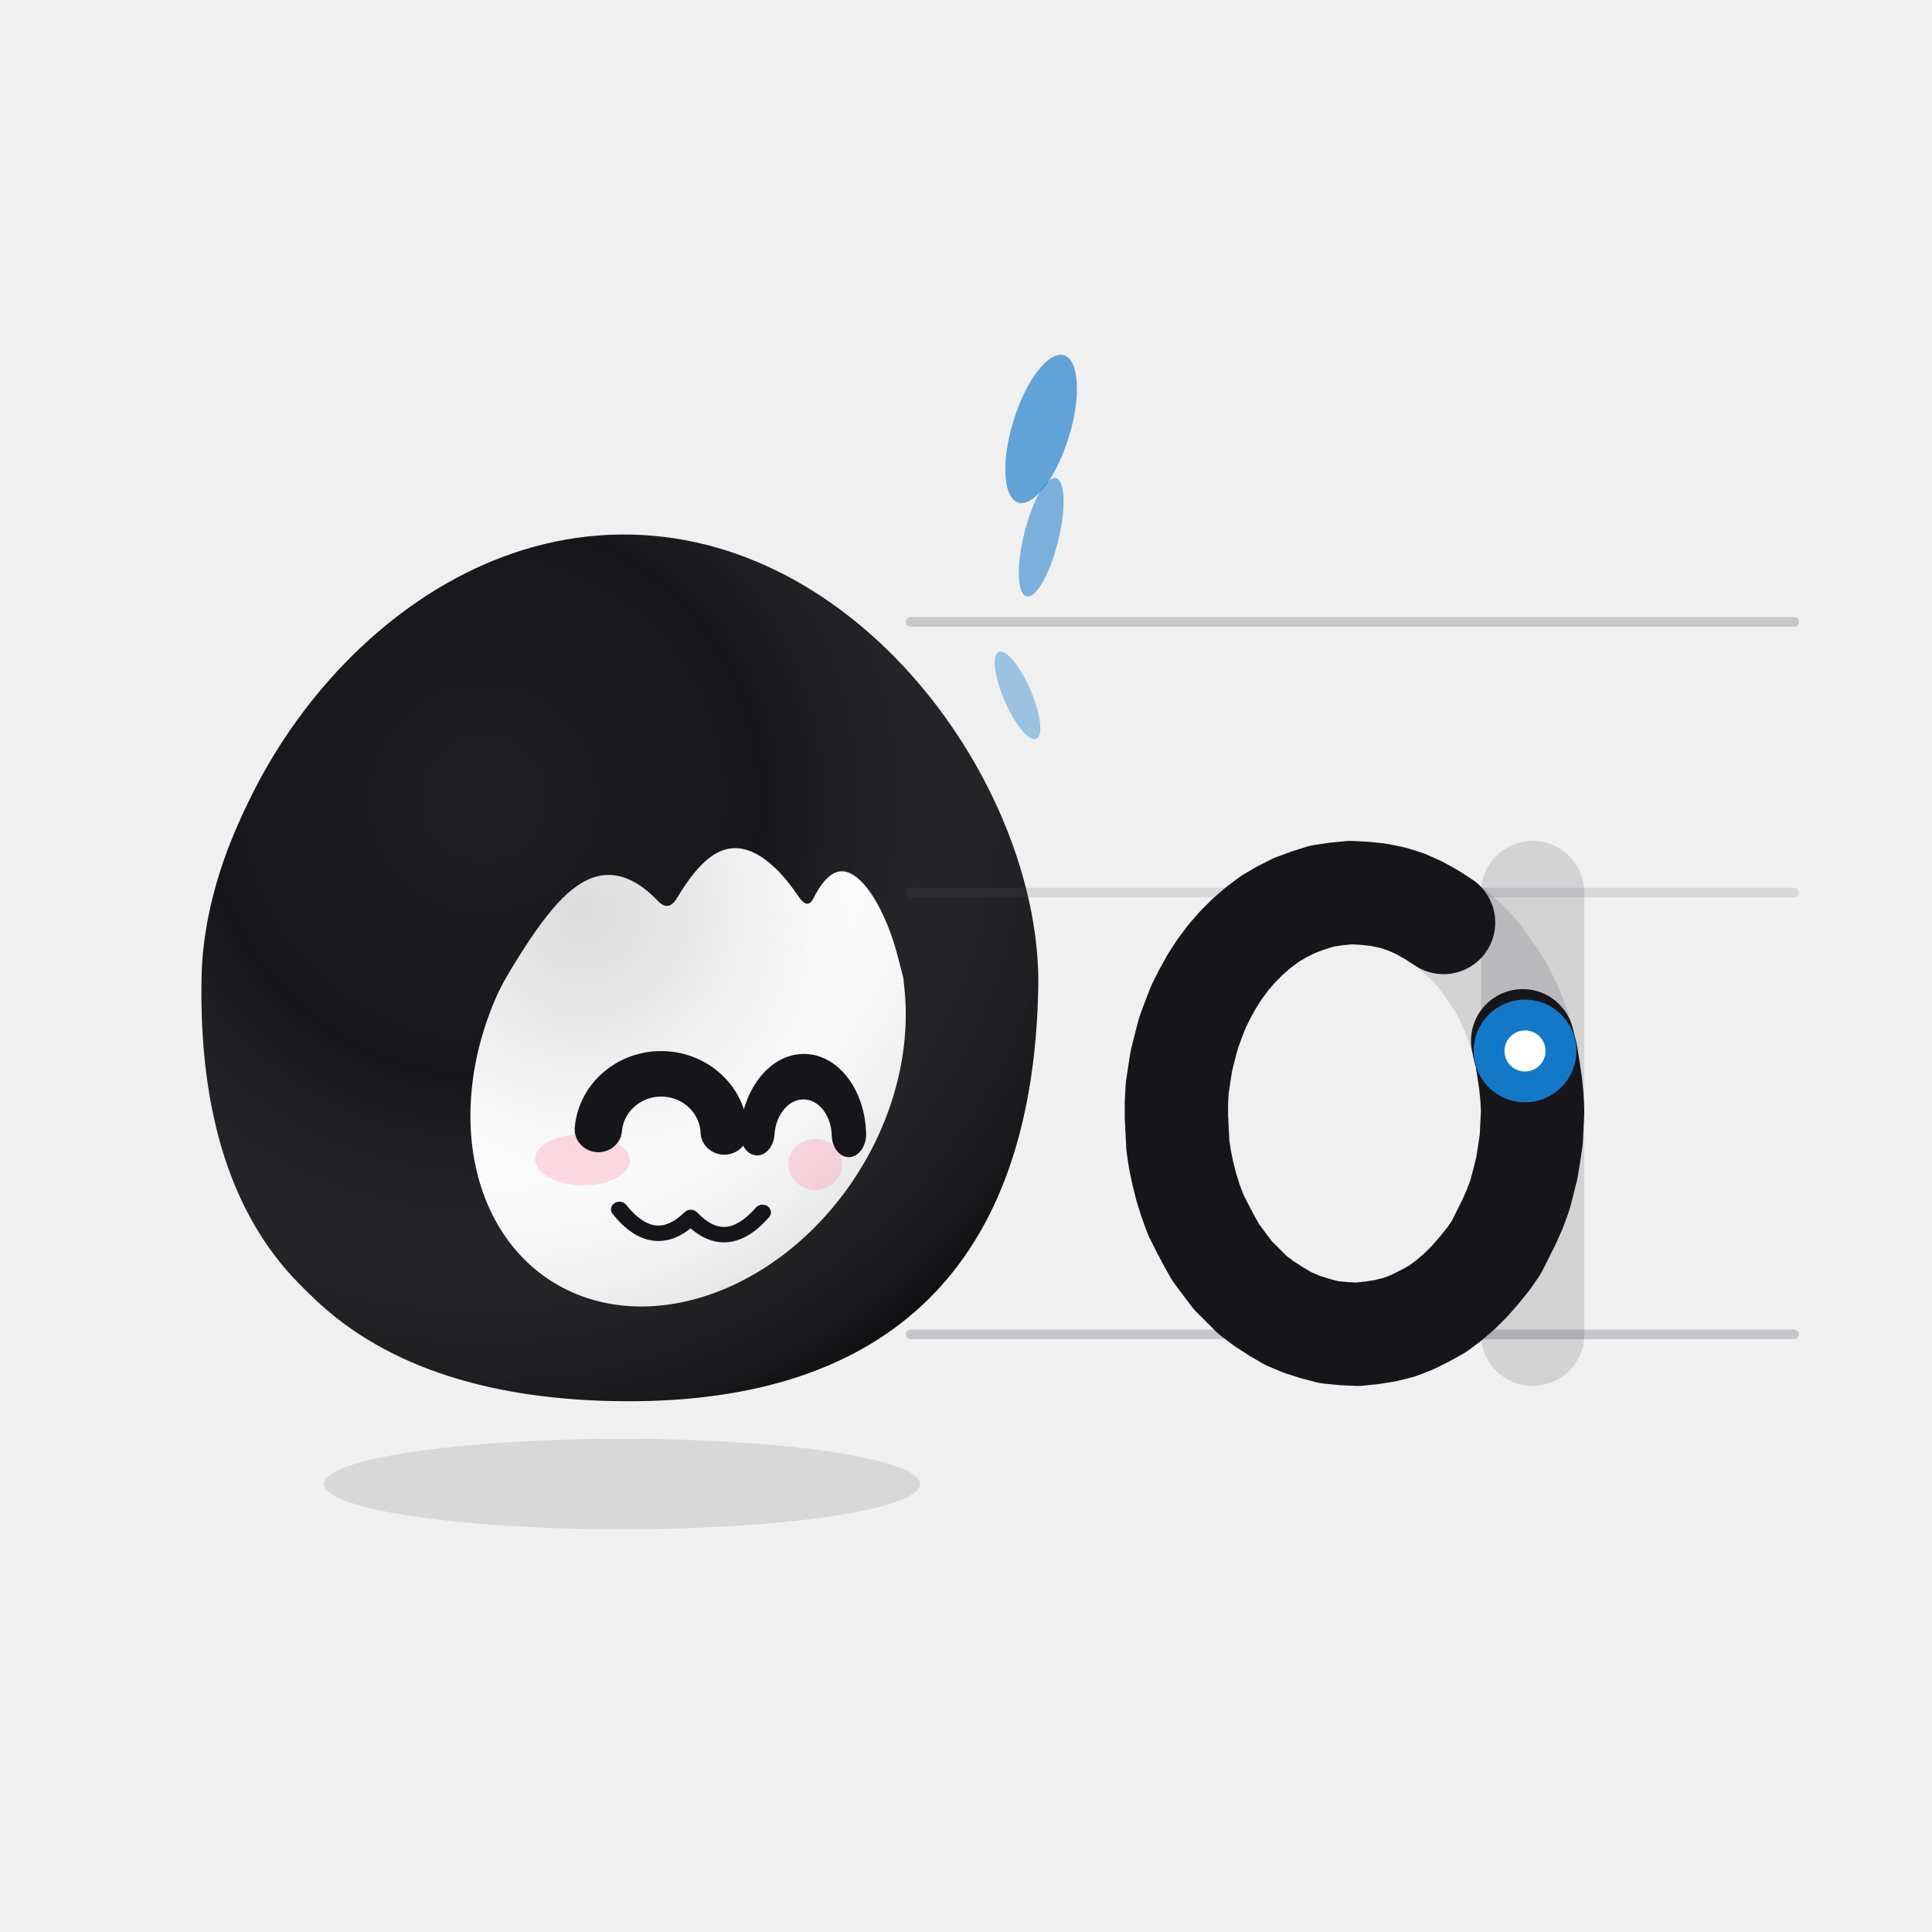
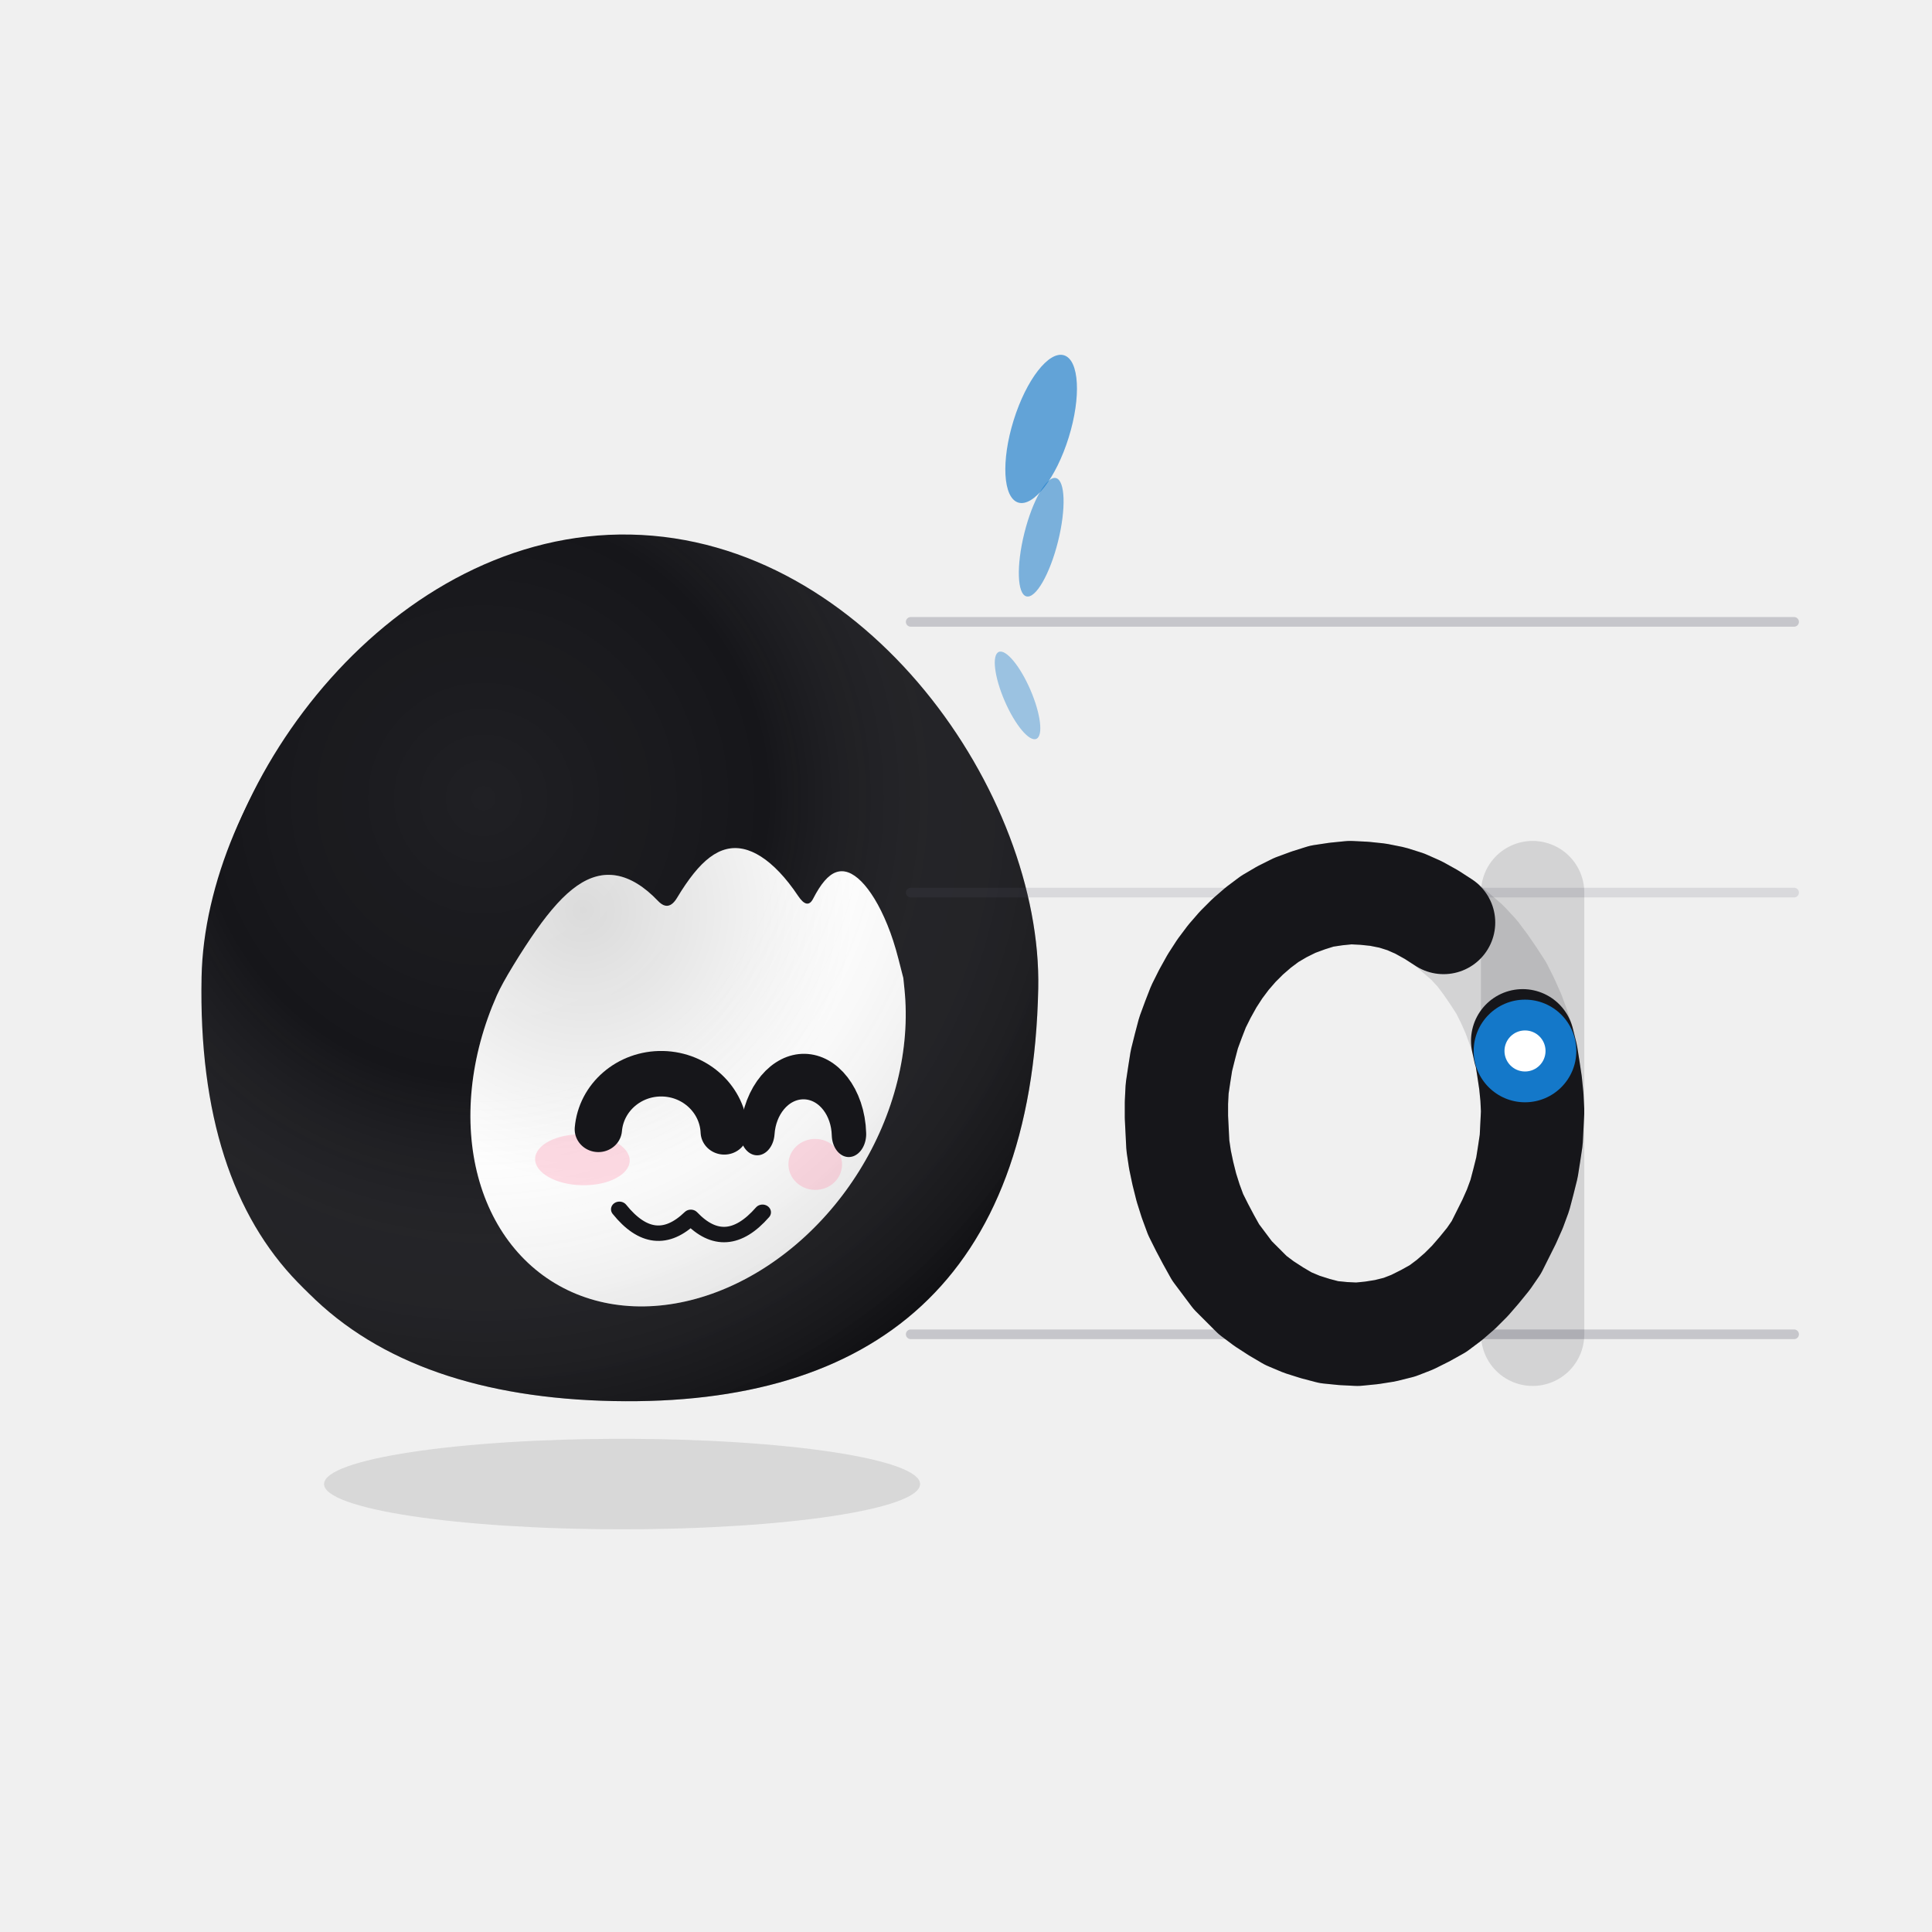
<svg xmlns="http://www.w3.org/2000/svg" width="320" height="320" viewBox="0 0 320 320">
  <defs>
    <radialGradient id="bg0" gradientUnits="userSpaceOnUse" cx="-34" cy="-40" r="162" fx="-34" fy="-40">
      <stop offset="0" stop-color="rgba(255,255,255,0.043)" />
      <stop offset="0.42" stop-color="rgba(255,255,255,0)" />
      <stop offset="1" stop-color="rgba(0,0,0,0.272)" />
    </radialGradient>
    <clipPath id="bc1">
      <path d="M0 -102.44C55.94 -102.44 98.5 -43.025 98.5 2.868C98.5 71.708 61.733 102.44 0 102.44C-61.733 102.44 -98.5 71.708 -98.5 2.868C-98.5 -43.025 -55.94 -102.44 0 -102.44ZM-7.814 -95.878C44.211 -95.878 83.791 -39.434 83.791 4.165C83.791 69.562 49.598 98.758 -7.814 98.758C-65.226 98.758 -99.419 69.562 -99.419 4.165C-99.419 -39.434 -59.838 -95.878 -7.814 -95.878Z" transform="matrix(0.69 0.014 -0.014 0.69 103.007 160.301)" />
    </clipPath>
    <clipPath id="bc2">
-       <path d="M67.582 1.096Q67.582 1.096 67.909 3.761Q68.237 6.425 68.321 9.165Q68.406 11.905 68.247 14.695Q68.088 17.484 67.687 20.297Q67.285 23.11 66.645 25.919Q66.005 28.729 65.133 31.51Q64.261 34.291 63.164 37.017Q62.068 39.743 60.757 42.388Q59.447 45.034 57.937 47.575Q56.426 50.117 54.729 52.53Q53.032 54.943 51.165 57.207Q49.298 59.471 47.279 61.564Q45.26 63.658 43.109 65.562Q40.957 67.467 38.694 69.165Q36.43 70.864 34.075 72.342Q31.72 73.819 29.296 75.063Q26.872 76.307 24.402 77.306Q21.932 78.305 19.438 79.05Q16.943 79.796 14.449 80.281Q11.954 80.766 9.481 80.988Q7.008 81.209 4.579 81.164Q2.15 81.119 -0.212 80.808Q-2.574 80.497 -4.849 79.923Q-7.123 79.349 -9.289 78.517Q-11.455 77.685 -13.494 76.602Q-15.532 75.518 -17.424 74.193Q-19.317 72.868 -21.045 71.313Q-22.774 69.758 -24.324 67.987Q-25.874 66.215 -27.231 64.243Q-28.588 62.271 -29.739 60.116Q-30.89 57.961 -31.826 55.642Q-32.761 53.323 -33.472 50.862Q-34.183 48.401 -34.663 45.819Q-35.143 43.238 -35.388 40.56Q-35.633 37.883 -35.64 35.133Q-35.647 32.384 -35.416 29.589Q-35.186 26.794 -34.72 23.979Q-34.254 21.164 -33.556 18.355Q-32.859 15.546 -31.937 12.77Q-31.016 9.994 -29.878 7.277Q-28.74 4.559 -26.004 -0.124Q-23.268 -4.807 -20.759 -8.541Q-18.25 -12.275 -15.87 -15.004Q-13.491 -17.733 -11.153 -19.435Q-8.816 -21.137 -6.452 -21.8Q-4.088 -22.464 -1.655 -22.074Q0.777 -21.685 3.29 -20.218Q5.802 -18.75 8.366 -16.174Q10.929 -13.597 12.902 -17.041Q14.875 -20.484 16.768 -22.947Q18.661 -25.41 20.565 -26.906Q22.47 -28.403 24.451 -28.948Q26.432 -29.493 28.527 -29.095Q30.622 -28.696 32.834 -27.347Q35.046 -25.999 37.342 -23.687Q39.638 -21.375 41.94 -18.085Q44.243 -14.795 45.564 -17.511Q46.886 -20.228 48.211 -21.833Q49.535 -23.438 50.943 -23.965Q52.35 -24.493 53.873 -23.969Q55.397 -23.445 57.02 -21.886Q58.644 -20.327 60.298 -17.743Q61.951 -15.159 63.505 -11.571Q65.059 -7.983 66.321 -3.444Q67.582 1.096 67.582 1.096Z" transform="matrix(0.69 0.014 -0.014 0.69 103.007 160.301)" />
+       <path d="M67.577 1.088Q67.577 1.088 67.904 3.753Q68.232 6.418 68.316 9.159Q68.401 11.899 68.242 14.689Q68.083 17.478 67.682 20.291Q67.28 23.104 66.64 25.915Q66 28.725 65.128 31.506Q64.255 34.287 63.159 37.013Q62.062 39.739 60.752 42.385Q59.442 45.03 57.931 47.572Q56.421 50.113 54.724 52.526Q53.027 54.94 51.16 57.203Q49.293 59.467 47.274 61.56Q45.255 63.653 43.104 65.558Q40.952 67.462 38.688 69.16Q36.425 70.859 34.07 72.336Q31.715 73.813 29.291 75.057Q26.867 76.3 24.397 77.299Q21.926 78.297 19.432 79.042Q16.938 79.787 14.443 80.272Q11.948 80.757 9.475 80.978Q7.002 81.198 4.574 81.153Q2.145 81.107 -0.217 80.796Q-2.579 80.485 -4.854 79.91Q-7.128 79.336 -9.294 78.503Q-11.461 77.67 -13.499 76.586Q-15.537 75.502 -17.43 74.176Q-19.322 72.851 -21.051 71.295Q-22.779 69.739 -24.329 67.967Q-25.879 66.195 -27.236 64.223Q-28.593 62.25 -29.744 60.094Q-30.896 57.938 -31.831 55.619Q-32.766 53.3 -33.477 50.838Q-34.189 48.376 -34.669 45.794Q-35.149 43.213 -35.393 40.534Q-35.638 37.856 -35.645 35.107Q-35.652 32.357 -35.421 29.562Q-35.191 26.766 -34.725 23.951Q-34.259 21.135 -33.562 18.326Q-32.864 15.517 -31.943 12.741Q-31.021 9.965 -29.883 7.247Q-28.745 4.53 -26.009 -0.153Q-23.273 -4.836 -20.764 -8.57Q-18.255 -12.305 -15.875 -15.033Q-13.496 -17.762 -11.158 -19.463Q-8.821 -21.165 -6.457 -21.828Q-4.093 -22.492 -1.661 -22.102Q0.772 -21.712 3.284 -20.245Q5.797 -18.778 8.36 -16.201Q10.924 -13.624 12.897 -17.067Q14.869 -20.51 16.763 -22.973Q18.656 -25.435 20.56 -26.931Q22.465 -28.427 24.446 -28.971Q26.427 -29.516 28.522 -29.117Q30.616 -28.718 32.829 -27.369Q35.041 -26.02 37.337 -23.708Q39.632 -21.395 41.935 -18.105Q44.237 -14.814 45.559 -17.53Q46.881 -20.246 48.206 -21.85Q49.53 -23.455 50.937 -23.981Q52.344 -24.508 53.868 -23.984Q55.391 -23.459 57.015 -21.9Q58.639 -20.34 60.293 -17.755Q61.946 -15.17 63.5 -11.582Q65.054 -7.993 66.315 -3.452Q67.577 1.088 67.577 1.088Z" transform="matrix(0.69 0.014 -0.014 0.69 103.007 160.301)" />
    </clipPath>
-     <radialGradient id="bg1" gradientUnits="userSpaceOnUse" cx="-9.645" cy="-13.57" r="108.235" fx="-9.645" fy="-13.57">
+     <radialGradient id="bg1" gradientUnits="userSpaceOnUse" cx="-9.65" cy="-13.59" r="108.246" fx="-9.65" fy="-13.59">
      <stop offset="0" stop-color="rgba(0,0,0,0.149)" />
      <stop offset="0.6" stop-color="rgba(0,0,0,0)" />
    </radialGradient>
    <radialGradient id="bg2" gradientUnits="userSpaceOnUse" cx="-34" cy="-40" r="162" fx="-34" fy="-40">
      <stop offset="0" stop-color="rgba(255,255,255,0.1)" />
      <stop offset="0.42" stop-color="rgba(255,255,255,0)" />
      <stop offset="1" stop-color="rgba(0,0,0,0.2)" />
    </radialGradient>
  </defs>
  <path d="M-11.169 126C-11.169 132.075 -43.619 137 -83.649 137C-123.678 137 -156.128 132.075 -156.128 126C-156.128 119.925 -123.678 115 -83.649 115C-43.619 115 -11.169 119.925 -11.169 126" fill="rgba(22,22,26,0.13)" fill-opacity="0.862" transform="matrix(0.681 0 0 0.681 160 160)" />
  <path d="M3.359 0C3.359 6.271 1.855 11.355 0 11.355C-1.855 11.355 -3.359 6.271 -3.359 0C-3.359 -6.271 -1.855 -11.355 0 -11.355C1.855 -11.355 3.359 -6.271 3.359 0" fill="#1478C9" fill-opacity="0.386" transform="matrix(0.634 -0.274 0.274 0.634 168.536 115.181)" />
  <path d="M-10.215 -10.816C-8.289 -8.119 -9.498 -3.956 -12.914 -1.517C-16.33 0.922 -20.66 0.713 -22.585 -1.984C-24.511 -4.681 -23.302 -8.844 -19.886 -11.283C-16.47 -13.722 -12.14 -13.513 -10.215 -10.816" fill="#2A2A31" fill-opacity="0.963" transform="matrix(0.432 0.009 -0.014 0.69 162.415 179.845)" />
  <path d="M17.2 0C17.2 11.267 9.499 20.4 0 20.4C-9.499 20.4 -17.2 11.267 -17.2 0C-17.2 -11.267 -9.499 -20.4 0 -20.4C9.499 -20.4 17.2 -11.267 17.2 0" fill="#2A2A31" fill-opacity="0.963" transform="matrix(0.432 0.009 -0.014 0.69 162.415 179.845)" />
  <path d="M-7.814 -97.36C45.003 -97.36 85.186 -40.056 85.186 4.206C85.186 70.6 50.473 100.24 -7.814 100.24C-66.1 100.24 -100.814 70.6 -100.814 4.206C-100.814 -40.056 -60.63 -97.36 -7.814 -97.36Z" fill="#16161A" transform="matrix(0.69 0.014 -0.014 0.69 103.007 160.301)" />
  <path d="M0 -104C56.792 -104 100 -43.68 100 2.912C100 72.8 62.674 104 0 104C-62.674 104 -100 72.8 -100 2.912C-100 -43.68 -56.792 -104 0 -104Z" fill="#16161A" transform="matrix(0.69 0.014 -0.014 0.69 103.007 160.301)" />
  <path d="M0 -104C56.792 -104 100 -43.68 100 2.912C100 72.8 62.674 104 0 104C-62.674 104 -100 72.8 -100 2.912C-100 -43.68 -56.792 -104 0 -104ZM-7.814 -97.36C45.003 -97.36 85.186 -40.056 85.186 4.206C85.186 70.6 50.473 100.24 -7.814 100.24C-66.1 100.24 -100.814 70.6 -100.814 4.206C-100.814 -40.056 -60.63 -97.36 -7.814 -97.36Z" fill="url(#bg0)" transform="matrix(0.69 0.014 -0.014 0.69 103.007 160.301)" />
  <g clip-path="url(#bc1)">
-     <path d="M67.582 1.096Q67.582 1.096 67.909 3.761Q68.237 6.425 68.321 9.165Q68.406 11.905 68.247 14.695Q68.088 17.484 67.687 20.297Q67.285 23.11 66.645 25.919Q66.005 28.729 65.133 31.51Q64.261 34.291 63.164 37.017Q62.068 39.743 60.757 42.388Q59.447 45.034 57.937 47.575Q56.426 50.117 54.729 52.53Q53.032 54.943 51.165 57.207Q49.298 59.471 47.279 61.564Q45.26 63.658 43.109 65.562Q40.957 67.467 38.694 69.165Q36.43 70.864 34.075 72.342Q31.72 73.819 29.296 75.063Q26.872 76.307 24.402 77.306Q21.932 78.305 19.438 79.05Q16.943 79.796 14.449 80.281Q11.954 80.766 9.481 80.988Q7.008 81.209 4.579 81.164Q2.15 81.119 -0.212 80.808Q-2.574 80.497 -4.849 79.923Q-7.123 79.349 -9.289 78.517Q-11.455 77.685 -13.494 76.602Q-15.532 75.518 -17.424 74.193Q-19.317 72.868 -21.045 71.313Q-22.774 69.758 -24.324 67.987Q-25.874 66.215 -27.231 64.243Q-28.588 62.271 -29.739 60.116Q-30.89 57.961 -31.826 55.642Q-32.761 53.323 -33.472 50.862Q-34.183 48.401 -34.663 45.819Q-35.143 43.238 -35.388 40.56Q-35.633 37.883 -35.64 35.133Q-35.647 32.384 -35.416 29.589Q-35.186 26.794 -34.72 23.979Q-34.254 21.164 -33.556 18.355Q-32.859 15.546 -31.937 12.77Q-31.016 9.994 -29.878 7.277Q-28.74 4.559 -26.004 -0.124Q-23.268 -4.807 -20.759 -8.541Q-18.25 -12.275 -15.87 -15.004Q-13.491 -17.733 -11.153 -19.435Q-8.816 -21.137 -6.452 -21.8Q-4.088 -22.464 -1.655 -22.074Q0.777 -21.685 3.29 -20.218Q5.802 -18.75 8.366 -16.174Q10.929 -13.597 12.902 -17.041Q14.875 -20.484 16.768 -22.947Q18.661 -25.41 20.565 -26.906Q22.47 -28.403 24.451 -28.948Q26.432 -29.493 28.527 -29.095Q30.622 -28.696 32.834 -27.347Q35.046 -25.999 37.342 -23.687Q39.638 -21.375 41.94 -18.085Q44.243 -14.795 45.564 -17.511Q46.886 -20.228 48.211 -21.833Q49.535 -23.438 50.943 -23.965Q52.35 -24.493 53.873 -23.969Q55.397 -23.445 57.02 -21.886Q58.644 -20.327 60.298 -17.743Q61.951 -15.159 63.505 -11.571Q65.059 -7.983 66.321 -3.444Q67.582 1.096 67.582 1.096Z" fill="#FFFFFF" transform="matrix(0.69 0.014 -0.014 0.69 103.007 160.301)" />
+     <path d="M67.577 1.088Q67.577 1.088 67.904 3.753Q68.232 6.418 68.316 9.159Q68.401 11.899 68.242 14.689Q68.083 17.478 67.682 20.291Q67.28 23.104 66.64 25.915Q66 28.725 65.128 31.506Q64.255 34.287 63.159 37.013Q62.062 39.739 60.752 42.385Q59.442 45.03 57.931 47.572Q56.421 50.113 54.724 52.526Q53.027 54.94 51.16 57.203Q49.293 59.467 47.274 61.56Q45.255 63.653 43.104 65.558Q40.952 67.462 38.688 69.16Q36.425 70.859 34.07 72.336Q31.715 73.813 29.291 75.057Q26.867 76.3 24.397 77.299Q21.926 78.297 19.432 79.042Q16.938 79.787 14.443 80.272Q11.948 80.757 9.475 80.978Q7.002 81.198 4.574 81.153Q2.145 81.107 -0.217 80.796Q-2.579 80.485 -4.854 79.91Q-7.128 79.336 -9.294 78.503Q-11.461 77.67 -13.499 76.586Q-15.537 75.502 -17.43 74.176Q-19.322 72.851 -21.051 71.295Q-22.779 69.739 -24.329 67.967Q-25.879 66.195 -27.236 64.223Q-28.593 62.25 -29.744 60.094Q-30.896 57.938 -31.831 55.619Q-32.766 53.3 -33.477 50.838Q-34.189 48.376 -34.669 45.794Q-35.149 43.213 -35.393 40.534Q-35.638 37.856 -35.645 35.107Q-35.652 32.357 -35.421 29.562Q-35.191 26.766 -34.725 23.951Q-34.259 21.135 -33.562 18.326Q-32.864 15.517 -31.943 12.741Q-31.021 9.965 -29.883 7.247Q-28.745 4.53 -26.009 -0.153Q-23.273 -4.836 -20.764 -8.57Q-18.255 -12.305 -15.875 -15.033Q-13.496 -17.762 -11.158 -19.463Q-8.821 -21.165 -6.457 -21.828Q-4.093 -22.492 -1.661 -22.102Q0.772 -21.712 3.284 -20.245Q5.797 -18.778 8.36 -16.201Q10.924 -13.624 12.897 -17.067Q14.869 -20.51 16.763 -22.973Q18.656 -25.435 20.56 -26.931Q22.465 -28.427 24.446 -28.971Q26.427 -29.516 28.522 -29.117Q30.616 -28.718 32.829 -27.369Q35.041 -26.02 37.337 -23.708Q39.632 -21.395 41.935 -18.105Q44.237 -14.814 45.559 -17.53Q46.881 -20.246 48.206 -21.85Q49.53 -23.455 50.937 -23.981Q52.344 -24.508 53.868 -23.984Q55.391 -23.459 57.015 -21.9Q58.639 -20.34 60.293 -17.755Q61.946 -15.17 63.5 -11.582Q65.054 -7.993 66.315 -3.452Q67.577 1.088 67.577 1.088Z" fill="#FFFFFF" transform="matrix(0.69 0.014 -0.014 0.69 103.007 160.301)" />
    <g clip-path="url(#bc2)">
-       <path d="M109.958 22.703C109.958 74.402 68.048 116.312 16.35 116.312C-35.349 116.312 -77.259 74.402 -77.259 22.703C-77.259 -28.995 -35.349 -70.905 16.35 -70.905C68.048 -70.905 109.958 -28.995 109.958 22.703" fill="url(#bg1)" transform="matrix(0.69 0.014 -0.014 0.69 103.007 160.301)" />
+       <path d="M109.963 22.687C109.963 74.391 68.048 116.305 16.344 116.305C-35.36 116.305 -77.274 74.391 -77.274 22.687C-77.274 -29.017 -35.36 -70.931 16.344 -70.931C68.048 -70.931 109.963 -29.017 109.963 22.687" fill="url(#bg1)" transform="matrix(0.69 0.014 -0.014 0.69 103.007 160.301)" />
    </g>
    <g clip-path="url(#bc2)">
-       <path d="M109.958 22.703C109.958 74.402 68.048 116.312 16.35 116.312C-35.349 116.312 -77.259 74.402 -77.259 22.703C-77.259 -28.995 -35.349 -70.905 16.35 -70.905C68.048 -70.905 109.958 -28.995 109.958 22.703" fill="url(#bg2)" transform="matrix(0.69 0.014 -0.014 0.69 103.007 160.301)" />
+       <path d="M109.963 22.687C109.963 74.391 68.048 116.305 16.344 116.305C-35.36 116.305 -77.274 74.391 -77.274 22.687C-77.274 -29.017 -35.36 -70.931 16.344 -70.931C68.048 -70.931 109.963 -29.017 109.963 22.687" fill="url(#bg2)" transform="matrix(0.69 0.014 -0.014 0.69 103.007 160.301)" />
    </g>
    <g clip-path="url(#bc2)">
-       <path d="M11.5 0C11.5 3.866 6.351 7 0 7C-6.351 7 -11.5 3.866 -11.5 0C-11.5 -3.866 -6.351 -7 0 -7C6.351 -7 11.5 -3.866 11.5 0" fill="rgba(255,138,168,0.42)" fill-opacity="0.7" transform="matrix(0.681 0.014 -0.012 0.603 96.466 192.11)" />
-       <path d="M11.5 0C11.5 3.866 6.351 7 0 7C-6.351 7 -11.5 3.866 -11.5 0C-11.5 -3.866 -6.351 -7 0 -7C6.351 -7 11.5 -3.866 11.5 0" fill="rgba(255,138,168,0.42)" fill-opacity="0.7" transform="matrix(0.386 0.008 -0.012 0.603 135.025 192.881)" />
+       <path d="M11.5 0C11.5 3.866 6.351 7 0 7C-6.351 7 -11.5 3.866 -11.5 0C-11.5 -3.866 -6.351 -7 0 -7C6.351 -7 11.5 -3.866 11.5 0" fill="rgba(255,138,168,0.42)" fill-opacity="0.7" transform="matrix(0.681 0.014 -0.012 0.603 96.464 192.093)" />
+       <path d="M11.5 0C11.5 3.866 6.351 7 0 7C-6.351 7 -11.5 3.866 -11.5 0C-11.5 -3.866 -6.351 -7 0 -7C6.351 -7 11.5 -3.866 11.5 0" fill="rgba(255,138,168,0.42)" fill-opacity="0.7" transform="matrix(0.386 0.008 -0.012 0.603 135.031 192.864)" />
    </g>
    <g clip-path="url(#bc2)">
-       <path d="M-15.968 -1.005C-15.438 -9.434 -8.446 -16 0 -16C8.446 -16 15.438 -9.434 15.968 -1.005" fill="none" stroke="#16161A" stroke-width="12" stroke-linecap="round" stroke-linejoin="round" transform="matrix(0.653 0.013 -0.013 0.628 109.519 187.91)" />
-       <path d="M-15.968 -1.005C-15.438 -9.434 -8.446 -16 0 -16C8.446 -16 15.438 -9.434 15.968 -1.005" fill="none" stroke="#16161A" stroke-width="12" stroke-linecap="round" stroke-linejoin="round" transform="matrix(0.475 0.009 -0.013 0.628 133.015 188.38)" />
-       <path d="M-20.4 -3.57Q-10.2 9.69 0 -1.53Q10.2 9.69 20.4 -3.57" fill="none" stroke="#16161A" stroke-width="4.8" stroke-linecap="round" stroke-linejoin="round" transform="matrix(0.581 0.012 -0.011 0.532 114.406 202.461)" />
+       <path d="M-15.968 -1.005C-15.438 -9.434 -8.446 -16 0 -16C8.446 -16 15.438 -9.434 15.968 -1.005" fill="none" stroke="#16161A" stroke-width="12" stroke-linecap="round" stroke-linejoin="round" transform="matrix(0.653 0.013 -0.013 0.628 109.519 187.892)" />
+       <path d="M-15.968 -1.005C-15.438 -9.434 -8.446 -16 0 -16C8.446 -16 15.438 -9.434 15.968 -1.005" fill="none" stroke="#16161A" stroke-width="12" stroke-linecap="round" stroke-linejoin="round" transform="matrix(0.475 0.009 -0.013 0.628 133.019 188.362)" />
+       <path d="M-20.4 -3.57Q-10.2 9.69 0 -1.53Q10.2 9.69 20.4 -3.57" fill="none" stroke="#16161A" stroke-width="4.8" stroke-linecap="round" stroke-linejoin="round" transform="matrix(0.581 0.012 -0.011 0.532 114.41 202.446)" />
    </g>
  </g>
  <path d="M6.922 0C6.922 10.22 3.823 18.505 0 18.505C-3.823 18.505 -6.922 10.22 -6.922 0C-6.922 -10.22 -3.823 -18.505 0 -18.505C3.823 -18.505 6.922 -10.22 6.922 0" fill="#1478C9" fill-opacity="0.644" transform="matrix(0.659 0.205 -0.205 0.659 172.447 71.044)" />
  <path d="M4.162 0C4.162 8.077 2.299 14.624 0 14.624C-2.299 14.624 -4.162 8.077 -4.162 0C-4.162 -8.077 -2.299 -14.624 0 -14.624C2.299 -14.624 4.162 -8.077 4.162 0" fill="#1478C9" fill-opacity="0.533" transform="matrix(0.67 0.167 -0.167 0.67 172.456 88.983)" />
  <path d="M-73.16 -59L73.16 -59" fill="none" stroke="#5C5C6E" stroke-width="1.6" stroke-linecap="round" stroke-linejoin="round" stroke-opacity="0.28" transform="matrix(1 0 0 1 224 162)" />
  <path d="M-73.16 -14.16L73.16 -14.16" fill="none" stroke="#5C5C6E" stroke-width="1.6" stroke-linecap="round" stroke-linejoin="round" stroke-opacity="0.15" transform="matrix(1 0 0 1 224 162)" />
  <path d="M-73.16 59L73.16 59" fill="none" stroke="#5C5C6E" stroke-width="1.6" stroke-linecap="round" stroke-linejoin="round" stroke-opacity="0.28" transform="matrix(1 0 0 1 224 162)" />
  <path d="M0.128 -0.078L0.111 -0.089L0.093 -0.099L0.075 -0.107L0.056 -0.113L0.036 -0.117L0.017 -0.119L-0.003 -0.12L-0.023 -0.118L-0.043 -0.115L-0.062 -0.109L-0.081 -0.102L-0.099 -0.093L-0.116 -0.083L-0.132 -0.071L-0.147 -0.058L-0.161 -0.044L-0.174 -0.029L-0.186 -0.013L-0.197 0.004L-0.207 0.022L-0.216 0.04L-0.223 0.058L-0.23 0.077L-0.235 0.096L-0.24 0.116L-0.243 0.135L-0.246 0.155L-0.247 0.175L-0.247 0.195L-0.246 0.215L-0.245 0.235L-0.242 0.255L-0.238 0.274L-0.233 0.294L-0.227 0.313L-0.22 0.332L-0.211 0.35L-0.202 0.367L-0.192 0.385L-0.18 0.401L-0.168 0.417L-0.154 0.431L-0.14 0.445L-0.124 0.457L-0.107 0.468L-0.09 0.478L-0.071 0.486L-0.052 0.492L-0.033 0.497L-0.013 0.499L0.007 0.5L0.027 0.498L0.046 0.495L0.066 0.49L0.084 0.483L0.102 0.474L0.12 0.464L0.136 0.452L0.151 0.439L0.165 0.425L0.178 0.41L0.191 0.394L0.202 0.378L0.211 0.36L0.22 0.342L0.228 0.324L0.235 0.305L0.24 0.286L0.245 0.266L0.248 0.247L0.251 0.227L0.252 0.207L0.253 0.187L0.252 0.167L0.25 0.147L0.247 0.127L0.244 0.108L0.239 0.088L0.233 0.069L0.226 0.05L0.218 0.032L0.209 0.014L0.198 -0.003L0.187 -0.019L0.175 -0.035L0.161 -0.05L0.146 -0.063L0.131 -0.076L0.128 -0.078" fill="none" stroke="rgba(22,22,26,0.13)" stroke-width="0.145" stroke-linecap="round" stroke-linejoin="round" transform="matrix(118 0 0 118 224 162)" />
  <path d="M0.253 -0.12L0.253 -0.1L0.253 -0.08L0.253 -0.06L0.253 -0.04L0.253 -0.02L0.253 0L0.253 0.02L0.253 0.04L0.253 0.06L0.253 0.08L0.253 0.1L0.253 0.12L0.253 0.14L0.253 0.16L0.253 0.18L0.253 0.2L0.253 0.22L0.253 0.24L0.253 0.26L0.253 0.28L0.253 0.3L0.253 0.32L0.253 0.34L0.253 0.36L0.253 0.38L0.253 0.4L0.253 0.42L0.253 0.44L0.253 0.46L0.253 0.48L0.253 0.5" fill="none" stroke="rgba(22,22,26,0.13)" stroke-width="0.145" stroke-linecap="round" stroke-linejoin="round" transform="matrix(118 0 0 118 224 162)" />
  <path d="M0.128 -0.078L0.111 -0.089L0.093 -0.099L0.075 -0.107L0.056 -0.113L0.036 -0.117L0.017 -0.119L-0.003 -0.12L-0.023 -0.118L-0.043 -0.115L-0.062 -0.109L-0.081 -0.102L-0.099 -0.093L-0.116 -0.083L-0.132 -0.071L-0.147 -0.058L-0.161 -0.044L-0.174 -0.029L-0.186 -0.013L-0.197 0.004L-0.207 0.022L-0.216 0.04L-0.223 0.058L-0.23 0.077L-0.235 0.096L-0.24 0.116L-0.243 0.135L-0.246 0.155L-0.247 0.175L-0.247 0.195L-0.246 0.215L-0.245 0.235L-0.242 0.255L-0.238 0.274L-0.233 0.294L-0.227 0.313L-0.22 0.332L-0.211 0.35L-0.202 0.367L-0.192 0.385L-0.18 0.401L-0.168 0.417L-0.154 0.431L-0.14 0.445L-0.124 0.457L-0.107 0.468L-0.09 0.478L-0.071 0.486L-0.052 0.492L-0.033 0.497L-0.013 0.499L0.007 0.5L0.027 0.498L0.046 0.495L0.066 0.49L0.084 0.483L0.102 0.474L0.12 0.464L0.136 0.452L0.151 0.439L0.165 0.425L0.178 0.41L0.191 0.394L0.202 0.378L0.211 0.36L0.22 0.342L0.228 0.324L0.235 0.305L0.24 0.286L0.245 0.266L0.248 0.247L0.251 0.227L0.252 0.207L0.253 0.187L0.252 0.167L0.25 0.147L0.247 0.127L0.244 0.108L0.239 0.088L0.242 0.102" fill="none" stroke="#16161A" stroke-width="0.145" stroke-linecap="round" stroke-linejoin="round" transform="matrix(118 0 0 118 224 162)" />
  <path d="M8.5 0C8.5 4.694 4.694 8.5 0 8.5C-4.694 8.5 -8.5 4.694 -8.5 0C-8.5 -4.694 -4.694 -8.5 0 -8.5C4.694 -8.5 8.5 -4.694 8.5 0" fill="#1478C9" transform="matrix(1 0 0 1 252.589 174.073)" />
  <path d="M3.4 0C3.4 1.878 1.878 3.4 0 3.4C-1.878 3.4 -3.4 1.878 -3.4 0C-3.4 -1.878 -1.878 -3.4 0 -3.4C1.878 -3.4 3.4 -1.878 3.4 0" fill="#FFFFFF" transform="matrix(1 0 0 1 252.589 174.073)" />
</svg>
